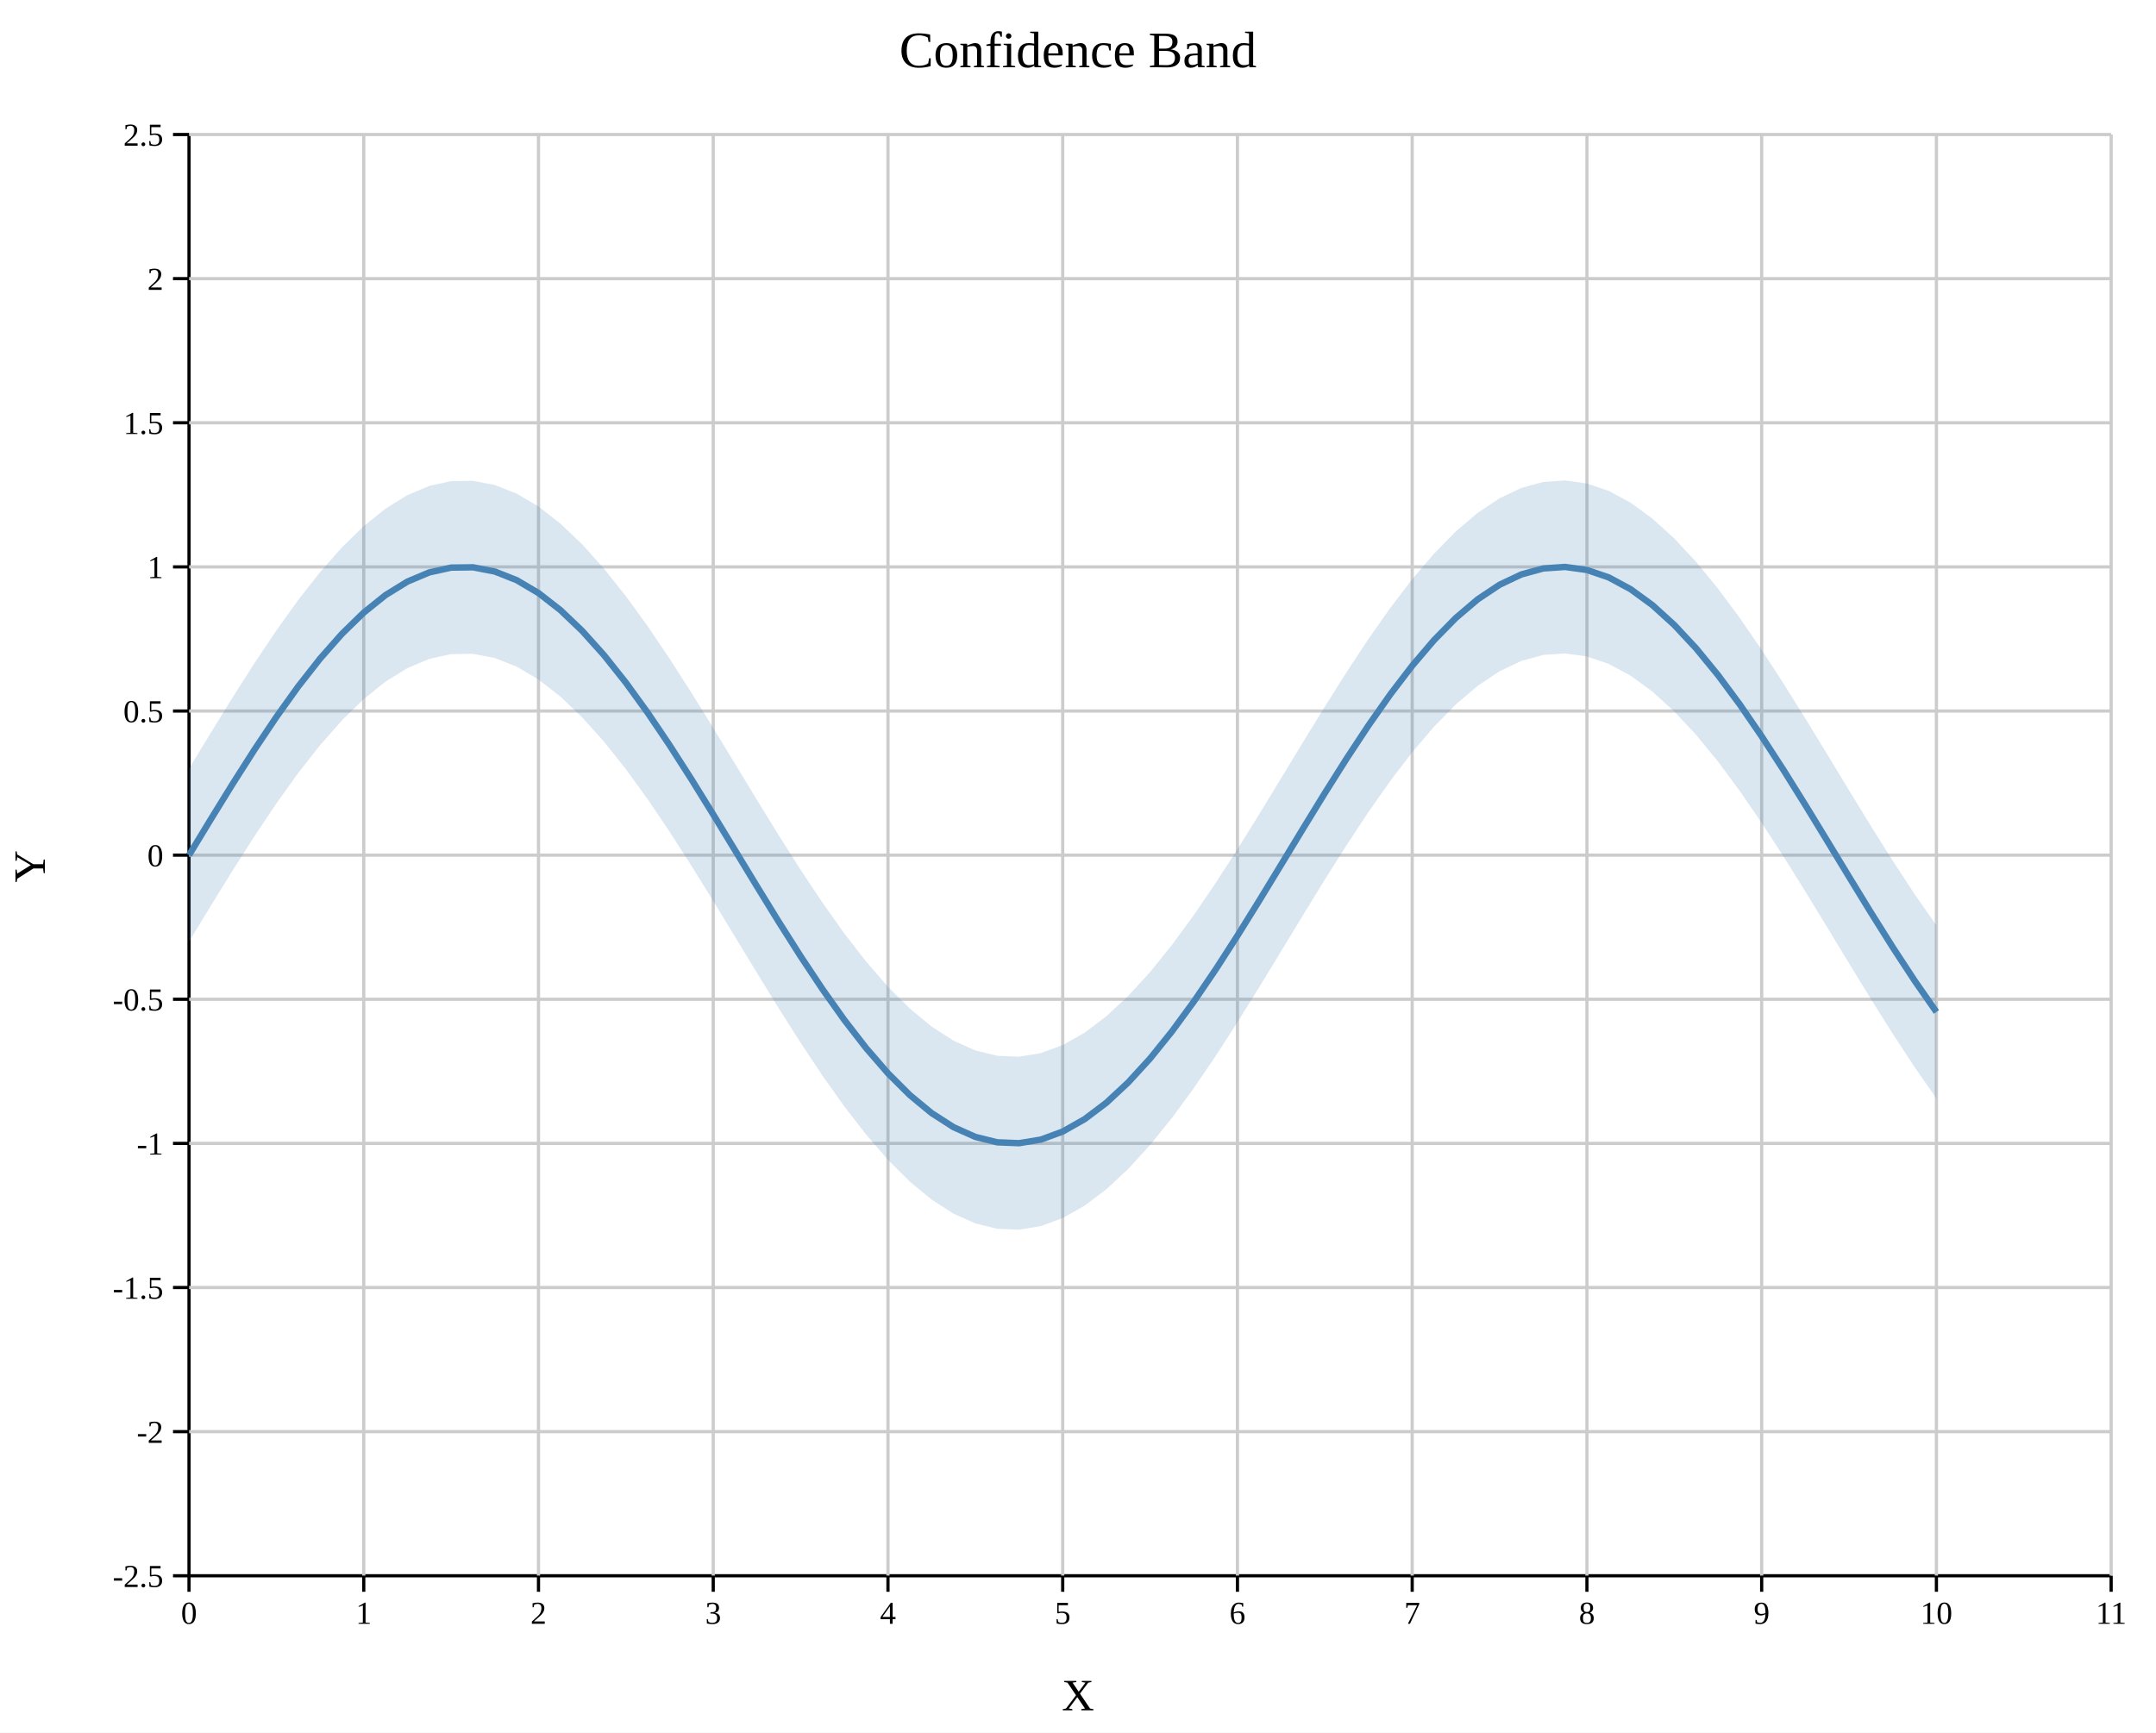
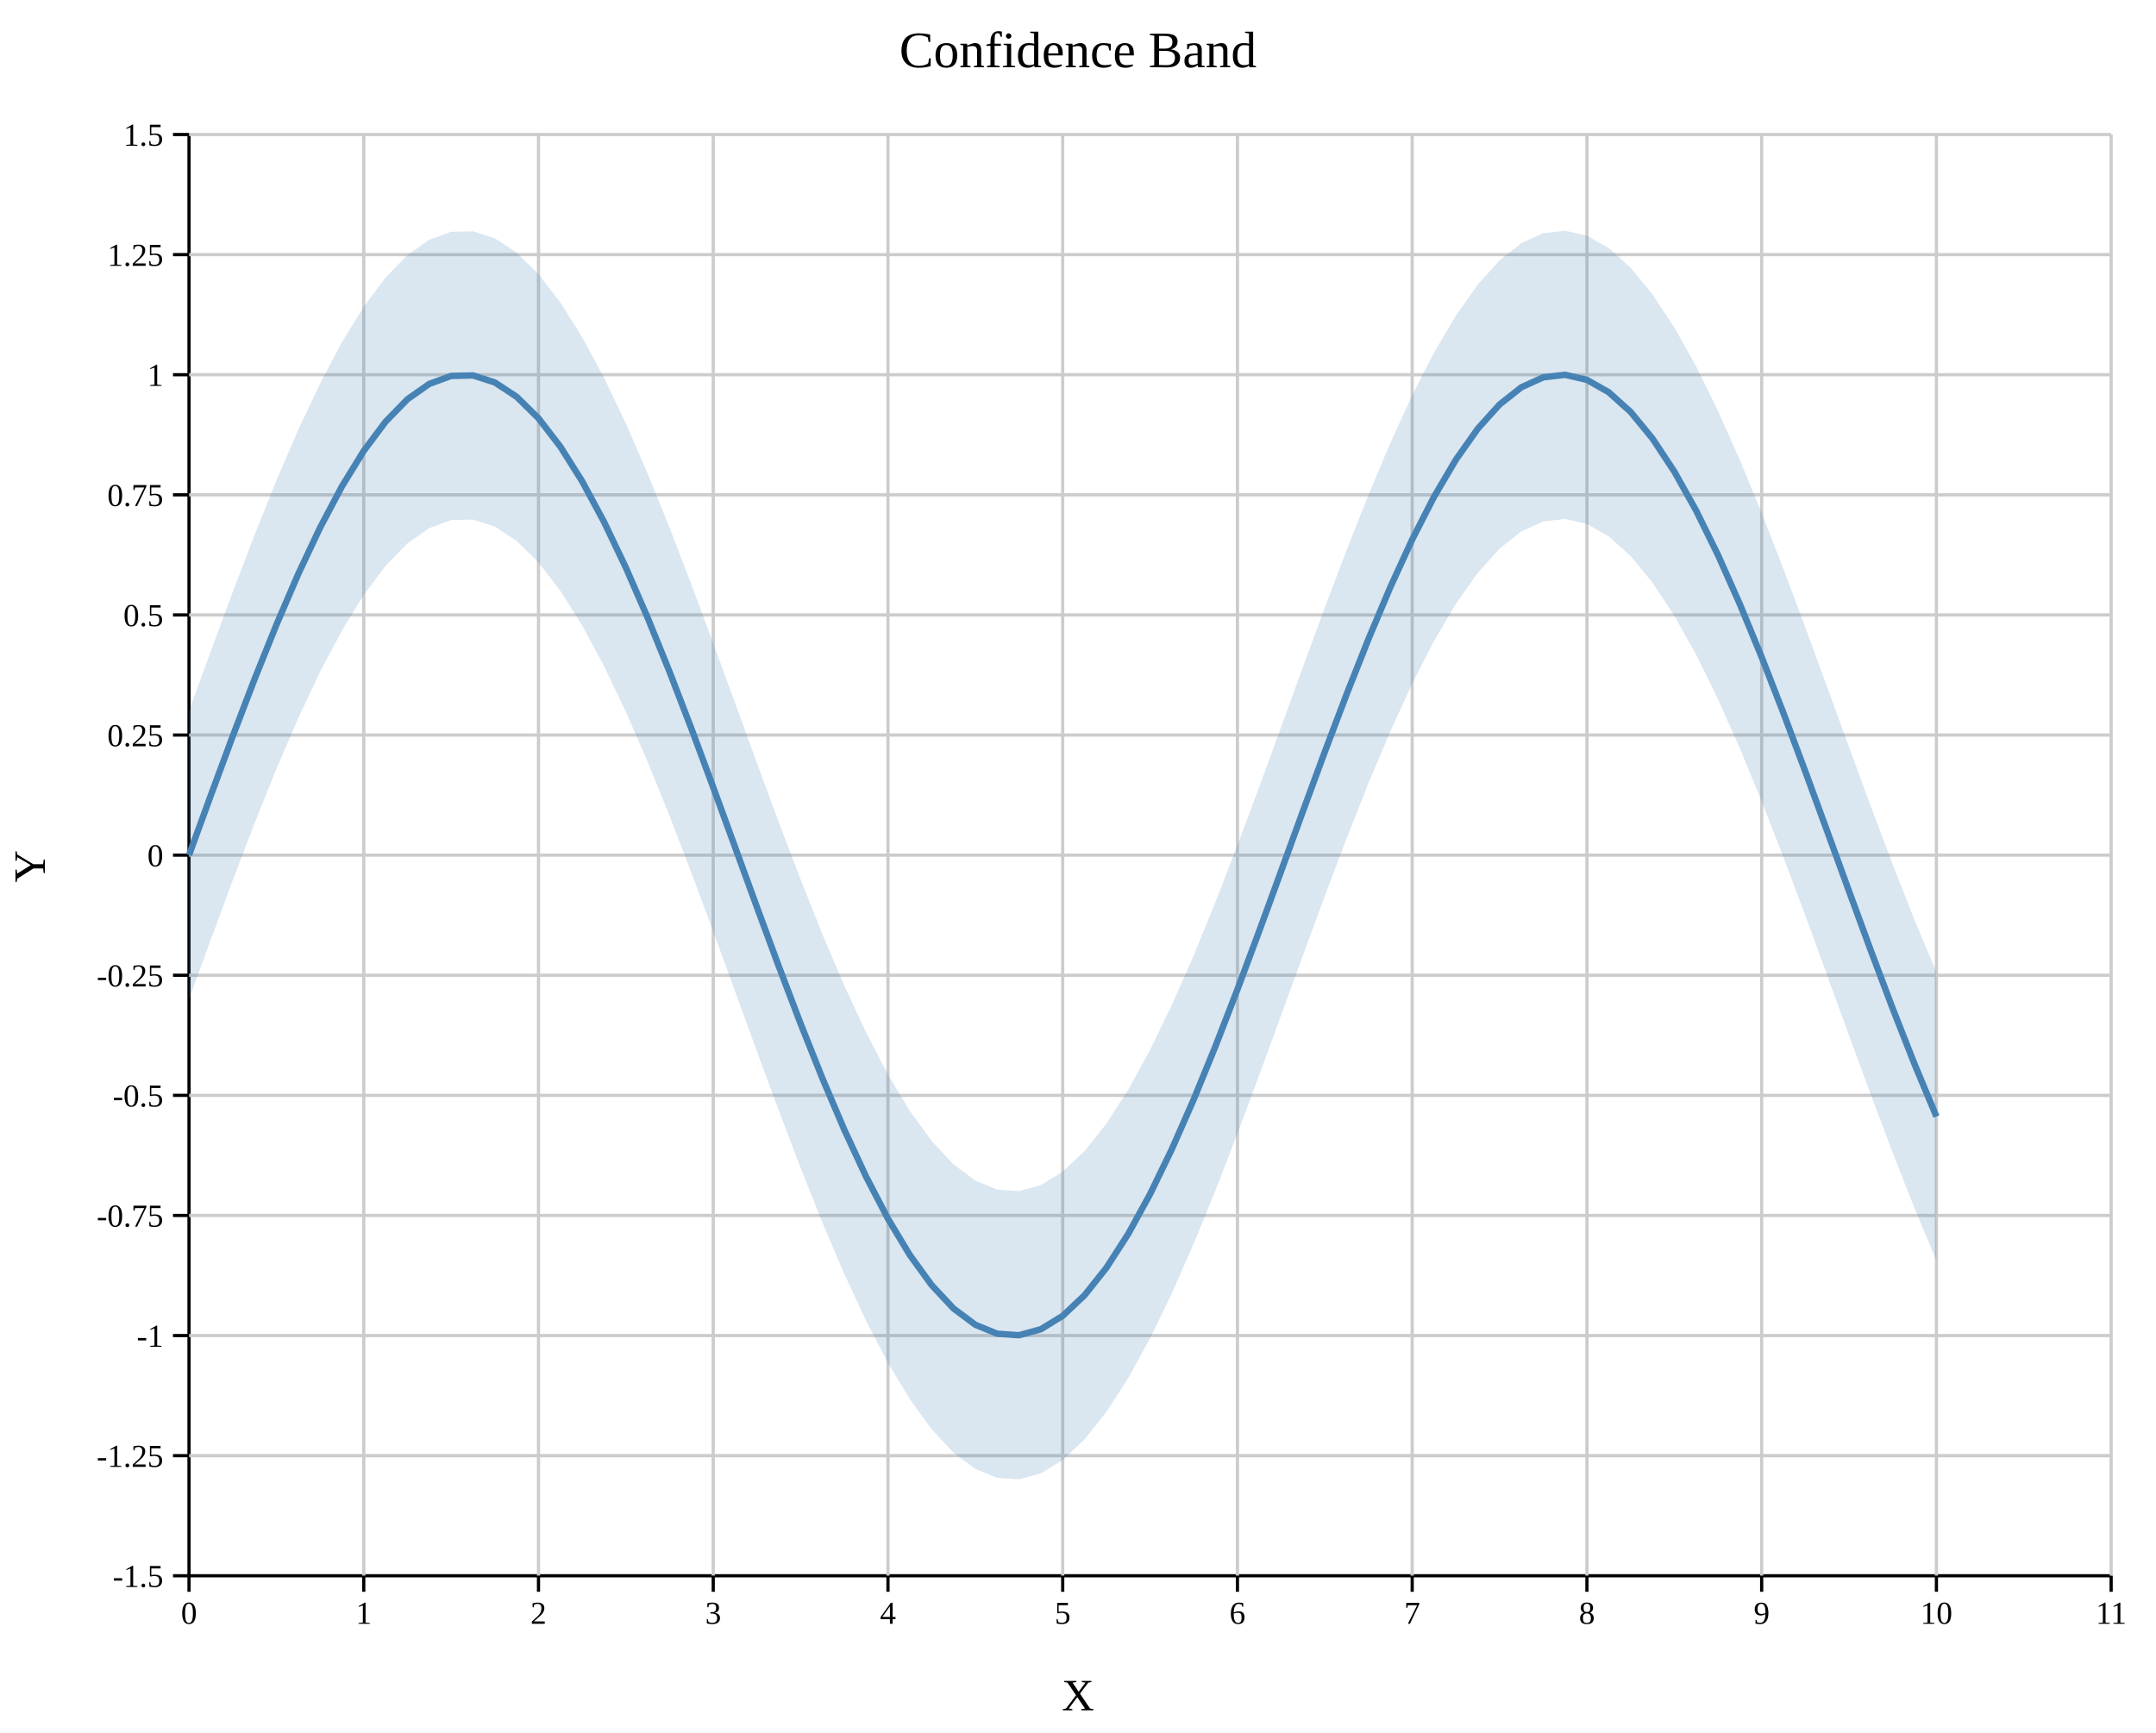
<svg xmlns="http://www.w3.org/2000/svg" width="673" height="541" fill="black">
  <rect width="100%" height="100%" fill="white" />
  <line x1="59" y1="492" x2="659" y2="492" stroke="black" stroke-width="1" />
  <line x1="59" y1="42" x2="59" y2="492" stroke="black" stroke-width="1" />
  <line x1="113.545" y1="42" x2="113.545" y2="492" stroke="#ccc" stroke-width="1" />
  <line x1="168.091" y1="42" x2="168.091" y2="492" stroke="#ccc" stroke-width="1" />
  <line x1="222.636" y1="42" x2="222.636" y2="492" stroke="#ccc" stroke-width="1" />
  <line x1="277.182" y1="42" x2="277.182" y2="492" stroke="#ccc" stroke-width="1" />
  <line x1="331.727" y1="42" x2="331.727" y2="492" stroke="#ccc" stroke-width="1" />
  <line x1="386.273" y1="42" x2="386.273" y2="492" stroke="#ccc" stroke-width="1" />
  <line x1="440.818" y1="42" x2="440.818" y2="492" stroke="#ccc" stroke-width="1" />
  <line x1="495.364" y1="42" x2="495.364" y2="492" stroke="#ccc" stroke-width="1" />
  <line x1="549.909" y1="42" x2="549.909" y2="492" stroke="#ccc" stroke-width="1" />
  <line x1="604.455" y1="42" x2="604.455" y2="492" stroke="#ccc" stroke-width="1" />
  <line x1="659" y1="42" x2="659" y2="492" stroke="#ccc" stroke-width="1" />
-   <line x1="59" y1="447" x2="659" y2="447" stroke="#ccc" stroke-width="1" />
-   <line x1="59" y1="402" x2="659" y2="402" stroke="#ccc" stroke-width="1" />
-   <line x1="59" y1="357" x2="659" y2="357" stroke="#ccc" stroke-width="1" />
-   <line x1="59" y1="312" x2="659" y2="312" stroke="#ccc" stroke-width="1" />
+   <line x1="59" y1="454.5" x2="659" y2="454.5" stroke="#ccc" stroke-width="1" />
+   <line x1="59" y1="417" x2="659" y2="417" stroke="#ccc" stroke-width="1" />
+   <line x1="59" y1="379.5" x2="659" y2="379.5" stroke="#ccc" stroke-width="1" />
+   <line x1="59" y1="342" x2="659" y2="342" stroke="#ccc" stroke-width="1" />
+   <line x1="59" y1="304.5" x2="659" y2="304.5" stroke="#ccc" stroke-width="1" />
  <line x1="59" y1="267" x2="659" y2="267" stroke="#ccc" stroke-width="1" />
-   <line x1="59" y1="222" x2="659" y2="222" stroke="#ccc" stroke-width="1" />
-   <line x1="59" y1="177" x2="659" y2="177" stroke="#ccc" stroke-width="1" />
-   <line x1="59" y1="132" x2="659" y2="132" stroke="#ccc" stroke-width="1" />
-   <line x1="59" y1="87" x2="659" y2="87" stroke="#ccc" stroke-width="1" />
+   <line x1="59" y1="229.5" x2="659" y2="229.5" stroke="#ccc" stroke-width="1" />
+   <line x1="59" y1="192" x2="659" y2="192" stroke="#ccc" stroke-width="1" />
+   <line x1="59" y1="154.5" x2="659" y2="154.5" stroke="#ccc" stroke-width="1" />
+   <line x1="59" y1="117" x2="659" y2="117" stroke="#ccc" stroke-width="1" />
+   <line x1="59" y1="79.5" x2="659" y2="79.5" stroke="#ccc" stroke-width="1" />
  <line x1="59" y1="42" x2="659" y2="42" stroke="#ccc" stroke-width="1" />
  <line x1="59" y1="492" x2="59" y2="497" stroke="black" stroke-width="1" />
  <text x="59" y="507" font-size="10" text-anchor="middle">0</text>
  <line x1="113.545" y1="492" x2="113.545" y2="497" stroke="black" stroke-width="1" />
  <text x="113.545" y="507" font-size="10" text-anchor="middle">1</text>
  <line x1="168.091" y1="492" x2="168.091" y2="497" stroke="black" stroke-width="1" />
  <text x="168.091" y="507" font-size="10" text-anchor="middle">2</text>
  <line x1="222.636" y1="492" x2="222.636" y2="497" stroke="black" stroke-width="1" />
  <text x="222.636" y="507" font-size="10" text-anchor="middle">3</text>
  <line x1="277.182" y1="492" x2="277.182" y2="497" stroke="black" stroke-width="1" />
  <text x="277.182" y="507" font-size="10" text-anchor="middle">4</text>
  <line x1="331.727" y1="492" x2="331.727" y2="497" stroke="black" stroke-width="1" />
  <text x="331.727" y="507" font-size="10" text-anchor="middle">5</text>
  <line x1="386.273" y1="492" x2="386.273" y2="497" stroke="black" stroke-width="1" />
  <text x="386.273" y="507" font-size="10" text-anchor="middle">6</text>
  <line x1="440.818" y1="492" x2="440.818" y2="497" stroke="black" stroke-width="1" />
  <text x="440.818" y="507" font-size="10" text-anchor="middle">7</text>
  <line x1="495.364" y1="492" x2="495.364" y2="497" stroke="black" stroke-width="1" />
  <text x="495.364" y="507" font-size="10" text-anchor="middle">8</text>
  <line x1="549.909" y1="492" x2="549.909" y2="497" stroke="black" stroke-width="1" />
  <text x="549.909" y="507" font-size="10" text-anchor="middle">9</text>
  <line x1="604.455" y1="492" x2="604.455" y2="497" stroke="black" stroke-width="1" />
  <text x="604.455" y="507" font-size="10" text-anchor="middle">10</text>
  <line x1="659" y1="492" x2="659" y2="497" stroke="black" stroke-width="1" />
  <text x="659" y="507" font-size="10" text-anchor="middle">11</text>
  <line x1="54" y1="492" x2="59" y2="492" stroke="black" stroke-width="1" />
-   <text x="51" y="495.5" font-size="10" text-anchor="end">-2.5</text>
-   <line x1="54" y1="447" x2="59" y2="447" stroke="black" stroke-width="1" />
-   <text x="51" y="450.5" font-size="10" text-anchor="end">-2</text>
-   <line x1="54" y1="402" x2="59" y2="402" stroke="black" stroke-width="1" />
-   <text x="51" y="405.5" font-size="10" text-anchor="end">-1.5</text>
-   <line x1="54" y1="357" x2="59" y2="357" stroke="black" stroke-width="1" />
-   <text x="51" y="360.5" font-size="10" text-anchor="end">-1</text>
-   <line x1="54" y1="312" x2="59" y2="312" stroke="black" stroke-width="1" />
-   <text x="51" y="315.5" font-size="10" text-anchor="end">-0.5</text>
+   <text x="51" y="495.5" font-size="10" text-anchor="end">-1.5</text>
+   <line x1="54" y1="454.5" x2="59" y2="454.5" stroke="black" stroke-width="1" />
+   <text x="51" y="458" font-size="10" text-anchor="end">-1.25</text>
+   <line x1="54" y1="417" x2="59" y2="417" stroke="black" stroke-width="1" />
+   <text x="51" y="420.5" font-size="10" text-anchor="end">-1</text>
+   <line x1="54" y1="379.5" x2="59" y2="379.5" stroke="black" stroke-width="1" />
+   <text x="51" y="383" font-size="10" text-anchor="end">-0.75</text>
+   <line x1="54" y1="342" x2="59" y2="342" stroke="black" stroke-width="1" />
+   <text x="51" y="345.5" font-size="10" text-anchor="end">-0.5</text>
+   <line x1="54" y1="304.5" x2="59" y2="304.5" stroke="black" stroke-width="1" />
+   <text x="51" y="308" font-size="10" text-anchor="end">-0.25</text>
  <line x1="54" y1="267" x2="59" y2="267" stroke="black" stroke-width="1" />
  <text x="51" y="270.5" font-size="10" text-anchor="end">0</text>
-   <line x1="54" y1="222" x2="59" y2="222" stroke="black" stroke-width="1" />
-   <text x="51" y="225.5" font-size="10" text-anchor="end">0.5</text>
-   <line x1="54" y1="177" x2="59" y2="177" stroke="black" stroke-width="1" />
-   <text x="51" y="180.5" font-size="10" text-anchor="end">1</text>
-   <line x1="54" y1="132" x2="59" y2="132" stroke="black" stroke-width="1" />
-   <text x="51" y="135.5" font-size="10" text-anchor="end">1.5</text>
-   <line x1="54" y1="87" x2="59" y2="87" stroke="black" stroke-width="1" />
-   <text x="51" y="90.5" font-size="10" text-anchor="end">2</text>
+   <line x1="54" y1="229.5" x2="59" y2="229.5" stroke="black" stroke-width="1" />
+   <text x="51" y="233" font-size="10" text-anchor="end">0.25</text>
+   <line x1="54" y1="192" x2="59" y2="192" stroke="black" stroke-width="1" />
+   <text x="51" y="195.5" font-size="10" text-anchor="end">0.5</text>
+   <line x1="54" y1="154.5" x2="59" y2="154.5" stroke="black" stroke-width="1" />
+   <text x="51" y="158" font-size="10" text-anchor="end">0.75</text>
+   <line x1="54" y1="117" x2="59" y2="117" stroke="black" stroke-width="1" />
+   <text x="51" y="120.5" font-size="10" text-anchor="end">1</text>
+   <line x1="54" y1="79.5" x2="59" y2="79.5" stroke="black" stroke-width="1" />
+   <text x="51" y="83" font-size="10" text-anchor="end">1.25</text>
  <line x1="54" y1="42" x2="59" y2="42" stroke="black" stroke-width="1" />
-   <text x="51" y="45.5" font-size="10" text-anchor="end">2.5</text>
+   <text x="51" y="45.5" font-size="10" text-anchor="end">1.5</text>
  <text x="336.5" y="534" font-size="14" text-anchor="middle">X</text>
  <text x="14" y="270.5" font-size="14" text-anchor="middle" transform="rotate(-90,14,270.5)">Y</text>
  <text x="336.5" y="21" font-size="16" text-anchor="middle">Confidence Band</text>
-   <path d="M 59 240 L 65.818 228.779 L 72.636 217.734 L 79.455 207.035 L 86.273 196.852 L 93.091 187.341 L 99.909 178.653 L 106.727 170.921 L 113.545 164.268 L 120.364 158.796 L 127.182 154.591 L 134 151.72 L 140.818 150.225 L 147.636 150.132 L 154.455 151.441 L 161.273 154.132 L 168.091 158.163 L 174.909 163.471 L 181.727 169.973 L 188.545 177.568 L 195.364 186.138 L 202.182 195.547 L 209 205.651 L 215.818 216.29 L 222.636 227.299 L 229.455 238.507 L 236.273 249.738 L 243.091 260.816 L 249.909 271.57 L 256.727 281.832 L 263.545 291.441 L 270.364 300.246 L 277.182 308.112 L 284 314.915 L 290.818 320.549 L 297.636 324.926 L 304.455 327.978 L 311.273 329.657 L 318.091 329.936 L 324.909 328.813 L 331.727 326.303 L 338.545 322.447 L 345.364 317.304 L 352.182 310.955 L 359 303.499 L 365.818 295.051 L 372.636 285.745 L 379.455 275.725 L 386.273 265.147 L 393.091 254.177 L 399.909 242.986 L 406.727 231.748 L 413.545 220.639 L 420.364 209.832 L 427.182 199.496 L 434 189.792 L 440.818 180.871 L 447.636 172.873 L 454.455 165.923 L 461.273 160.128 L 468.091 155.58 L 474.909 152.349 L 481.727 150.486 L 488.545 150.02 L 495.364 150.958 L 502.182 153.285 L 509 156.966 L 515.818 161.942 L 522.636 168.136 L 529.455 175.452 L 536.273 183.775 L 543.091 192.975 L 549.909 202.909 L 556.727 213.422 L 563.545 224.35 L 570.364 235.522 L 577.182 246.764 L 584 257.9 L 590.818 268.757 L 597.636 279.165 L 604.455 288.962 L 604.455 342.962 L 597.636 333.165 L 590.818 322.757 L 584 311.9 L 577.182 300.764 L 570.364 289.522 L 563.545 278.35 L 556.727 267.422 L 549.909 256.909 L 543.091 246.975 L 536.273 237.775 L 529.455 229.452 L 522.636 222.136 L 515.818 215.942 L 509 210.966 L 502.182 207.285 L 495.364 204.958 L 488.545 204.02 L 481.727 204.486 L 474.909 206.349 L 468.091 209.58 L 461.273 214.128 L 454.455 219.923 L 447.636 226.873 L 440.818 234.871 L 434 243.792 L 427.182 253.496 L 420.364 263.832 L 413.545 274.639 L 406.727 285.748 L 399.909 296.986 L 393.091 308.177 L 386.273 319.147 L 379.455 329.725 L 372.636 339.745 L 365.818 349.051 L 359 357.499 L 352.182 364.955 L 345.364 371.304 L 338.545 376.447 L 331.727 380.303 L 324.909 382.813 L 318.091 383.936 L 311.273 383.657 L 304.455 381.978 L 297.636 378.926 L 290.818 374.549 L 284 368.915 L 277.182 362.112 L 270.364 354.246 L 263.545 345.441 L 256.727 335.832 L 249.909 325.57 L 243.091 314.816 L 236.273 303.738 L 229.455 292.507 L 222.636 281.299 L 215.818 270.29 L 209 259.651 L 202.182 249.547 L 195.364 240.138 L 188.545 231.568 L 181.727 223.973 L 174.909 217.471 L 168.091 212.163 L 161.273 208.132 L 154.455 205.441 L 147.636 204.132 L 140.818 204.225 L 134 205.72 L 127.182 208.591 L 120.364 212.796 L 113.545 218.268 L 106.727 224.921 L 99.909 232.653 L 93.091 241.341 L 86.273 250.852 L 79.455 261.035 L 72.636 271.734 L 65.818 282.779 L 59 294 Z" stroke="none" stroke-width="0" fill="steelblue" fill-opacity="0.2" />
-   <path d="M 59 267 L 65.818 255.779 L 72.636 244.734 L 79.455 234.035 L 86.273 223.852 L 93.091 214.341 L 99.909 205.653 L 106.727 197.921 L 113.545 191.268 L 120.364 185.796 L 127.182 181.591 L 134 178.72 L 140.818 177.225 L 147.636 177.132 L 154.455 178.441 L 161.273 181.132 L 168.091 185.163 L 174.909 190.471 L 181.727 196.973 L 188.545 204.568 L 195.364 213.138 L 202.182 222.547 L 209 232.651 L 215.818 243.29 L 222.636 254.299 L 229.455 265.507 L 236.273 276.738 L 243.091 287.816 L 249.909 298.57 L 256.727 308.832 L 263.545 318.441 L 270.364 327.246 L 277.182 335.112 L 284 341.915 L 290.818 347.549 L 297.636 351.926 L 304.455 354.978 L 311.273 356.657 L 318.091 356.936 L 324.909 355.813 L 331.727 353.303 L 338.545 349.447 L 345.364 344.304 L 352.182 337.955 L 359 330.499 L 365.818 322.051 L 372.636 312.745 L 379.455 302.725 L 386.273 292.147 L 393.091 281.177 L 399.909 269.986 L 406.727 258.748 L 413.545 247.639 L 420.364 236.832 L 427.182 226.496 L 434 216.792 L 440.818 207.871 L 447.636 199.873 L 454.455 192.923 L 461.273 187.128 L 468.091 182.58 L 474.909 179.349 L 481.727 177.486 L 488.545 177.02 L 495.364 177.958 L 502.182 180.285 L 509 183.966 L 515.818 188.942 L 522.636 195.136 L 529.455 202.452 L 536.273 210.775 L 543.091 219.975 L 549.909 229.909 L 556.727 240.422 L 563.545 251.35 L 570.364 262.522 L 577.182 273.764 L 584 284.9 L 590.818 295.757 L 597.636 306.165 L 604.455 315.962 " stroke="steelblue" stroke-width="2" fill="none" />
+   <path d="M 59 222 L 65.818 203.299 L 72.636 184.889 L 79.455 167.059 L 86.273 150.086 L 93.091 134.235 L 99.909 119.754 L 106.727 106.868 L 113.545 95.779 L 120.364 86.66 L 127.182 79.652 L 134 74.866 L 140.818 72.376 L 147.636 72.22 L 154.455 74.402 L 161.273 78.887 L 168.091 85.605 L 174.909 94.452 L 181.727 105.289 L 188.545 117.947 L 195.364 132.229 L 202.182 147.912 L 209 164.751 L 215.818 182.483 L 222.636 200.832 L 229.455 219.511 L 236.273 238.229 L 243.091 256.694 L 249.909 274.617 L 256.727 291.72 L 263.545 307.734 L 270.364 322.411 L 277.182 335.52 L 284 346.859 L 290.818 356.248 L 297.636 363.543 L 304.455 368.63 L 311.273 371.428 L 318.091 371.894 L 324.909 370.021 L 331.727 365.839 L 338.545 359.412 L 345.364 350.84 L 352.182 340.258 L 359 327.831 L 365.818 313.752 L 372.636 298.242 L 379.455 281.542 L 386.273 263.912 L 393.091 245.629 L 399.909 226.977 L 406.727 208.247 L 413.545 189.732 L 420.364 171.72 L 427.182 154.493 L 434 138.32 L 440.818 123.452 L 447.636 110.122 L 454.455 98.538 L 461.273 88.88 L 468.091 81.3 L 474.909 75.915 L 481.727 72.81 L 488.545 72.033 L 495.364 73.596 L 502.182 77.475 L 509 83.609 L 515.818 91.903 L 522.636 102.227 L 529.455 114.42 L 536.273 128.291 L 543.091 143.625 L 549.909 160.182 L 556.727 177.704 L 563.545 195.917 L 570.364 214.536 L 577.182 233.273 L 584 251.833 L 590.818 269.928 L 597.636 287.275 L 604.455 303.603 L 604.455 393.603 L 597.636 377.275 L 590.818 359.928 L 584 341.833 L 577.182 323.273 L 570.364 304.536 L 563.545 285.917 L 556.727 267.704 L 549.909 250.182 L 543.091 233.625 L 536.273 218.291 L 529.455 204.42 L 522.636 192.227 L 515.818 181.903 L 509 173.609 L 502.182 167.475 L 495.364 163.596 L 488.545 162.033 L 481.727 162.81 L 474.909 165.915 L 468.091 171.3 L 461.273 178.88 L 454.455 188.538 L 447.636 200.122 L 440.818 213.452 L 434 228.32 L 427.182 244.493 L 420.364 261.72 L 413.545 279.732 L 406.727 298.247 L 399.909 316.977 L 393.091 335.629 L 386.273 353.912 L 379.455 371.542 L 372.636 388.242 L 365.818 403.752 L 359 417.831 L 352.182 430.258 L 345.364 440.84 L 338.545 449.412 L 331.727 455.839 L 324.909 460.021 L 318.091 461.894 L 311.273 461.428 L 304.455 458.63 L 297.636 453.543 L 290.818 446.248 L 284 436.859 L 277.182 425.52 L 270.364 412.411 L 263.545 397.734 L 256.727 381.72 L 249.909 364.617 L 243.091 346.694 L 236.273 328.229 L 229.455 309.511 L 222.636 290.832 L 215.818 272.483 L 209 254.751 L 202.182 237.912 L 195.364 222.229 L 188.545 207.947 L 181.727 195.289 L 174.909 184.452 L 168.091 175.605 L 161.273 168.887 L 154.455 164.402 L 147.636 162.22 L 140.818 162.376 L 134 164.866 L 127.182 169.652 L 120.364 176.66 L 113.545 185.779 L 106.727 196.868 L 99.909 209.754 L 93.091 224.235 L 86.273 240.086 L 79.455 257.059 L 72.636 274.889 L 65.818 293.299 L 59 312 Z" stroke="none" stroke-width="0" fill="steelblue" fill-opacity="0.2" />
+   <path d="M 59 267 L 65.818 248.299 L 72.636 229.889 L 79.455 212.059 L 86.273 195.086 L 93.091 179.235 L 99.909 164.754 L 106.727 151.868 L 113.545 140.779 L 120.364 131.66 L 127.182 124.652 L 134 119.866 L 140.818 117.376 L 147.636 117.22 L 154.455 119.402 L 161.273 123.887 L 168.091 130.605 L 174.909 139.452 L 181.727 150.289 L 188.545 162.947 L 195.364 177.229 L 202.182 192.912 L 209 209.751 L 215.818 227.483 L 222.636 245.832 L 229.455 264.511 L 236.273 283.229 L 243.091 301.694 L 249.909 319.617 L 256.727 336.72 L 263.545 352.734 L 270.364 367.411 L 277.182 380.52 L 284 391.859 L 290.818 401.248 L 297.636 408.543 L 304.455 413.63 L 311.273 416.428 L 318.091 416.894 L 324.909 415.021 L 331.727 410.839 L 338.545 404.412 L 345.364 395.84 L 352.182 385.258 L 359 372.831 L 365.818 358.752 L 372.636 343.242 L 379.455 326.542 L 386.273 308.912 L 393.091 290.629 L 399.909 271.977 L 406.727 253.247 L 413.545 234.732 L 420.364 216.72 L 427.182 199.493 L 434 183.32 L 440.818 168.452 L 447.636 155.122 L 454.455 143.538 L 461.273 133.88 L 468.091 126.3 L 474.909 120.915 L 481.727 117.81 L 488.545 117.033 L 495.364 118.596 L 502.182 122.475 L 509 128.609 L 515.818 136.903 L 522.636 147.227 L 529.455 159.42 L 536.273 173.291 L 543.091 188.625 L 549.909 205.182 L 556.727 222.704 L 563.545 240.917 L 570.364 259.536 L 577.182 278.273 L 584 296.833 L 590.818 314.928 L 597.636 332.275 L 604.455 348.603 " stroke="steelblue" stroke-width="2" fill="none" />
</svg>
